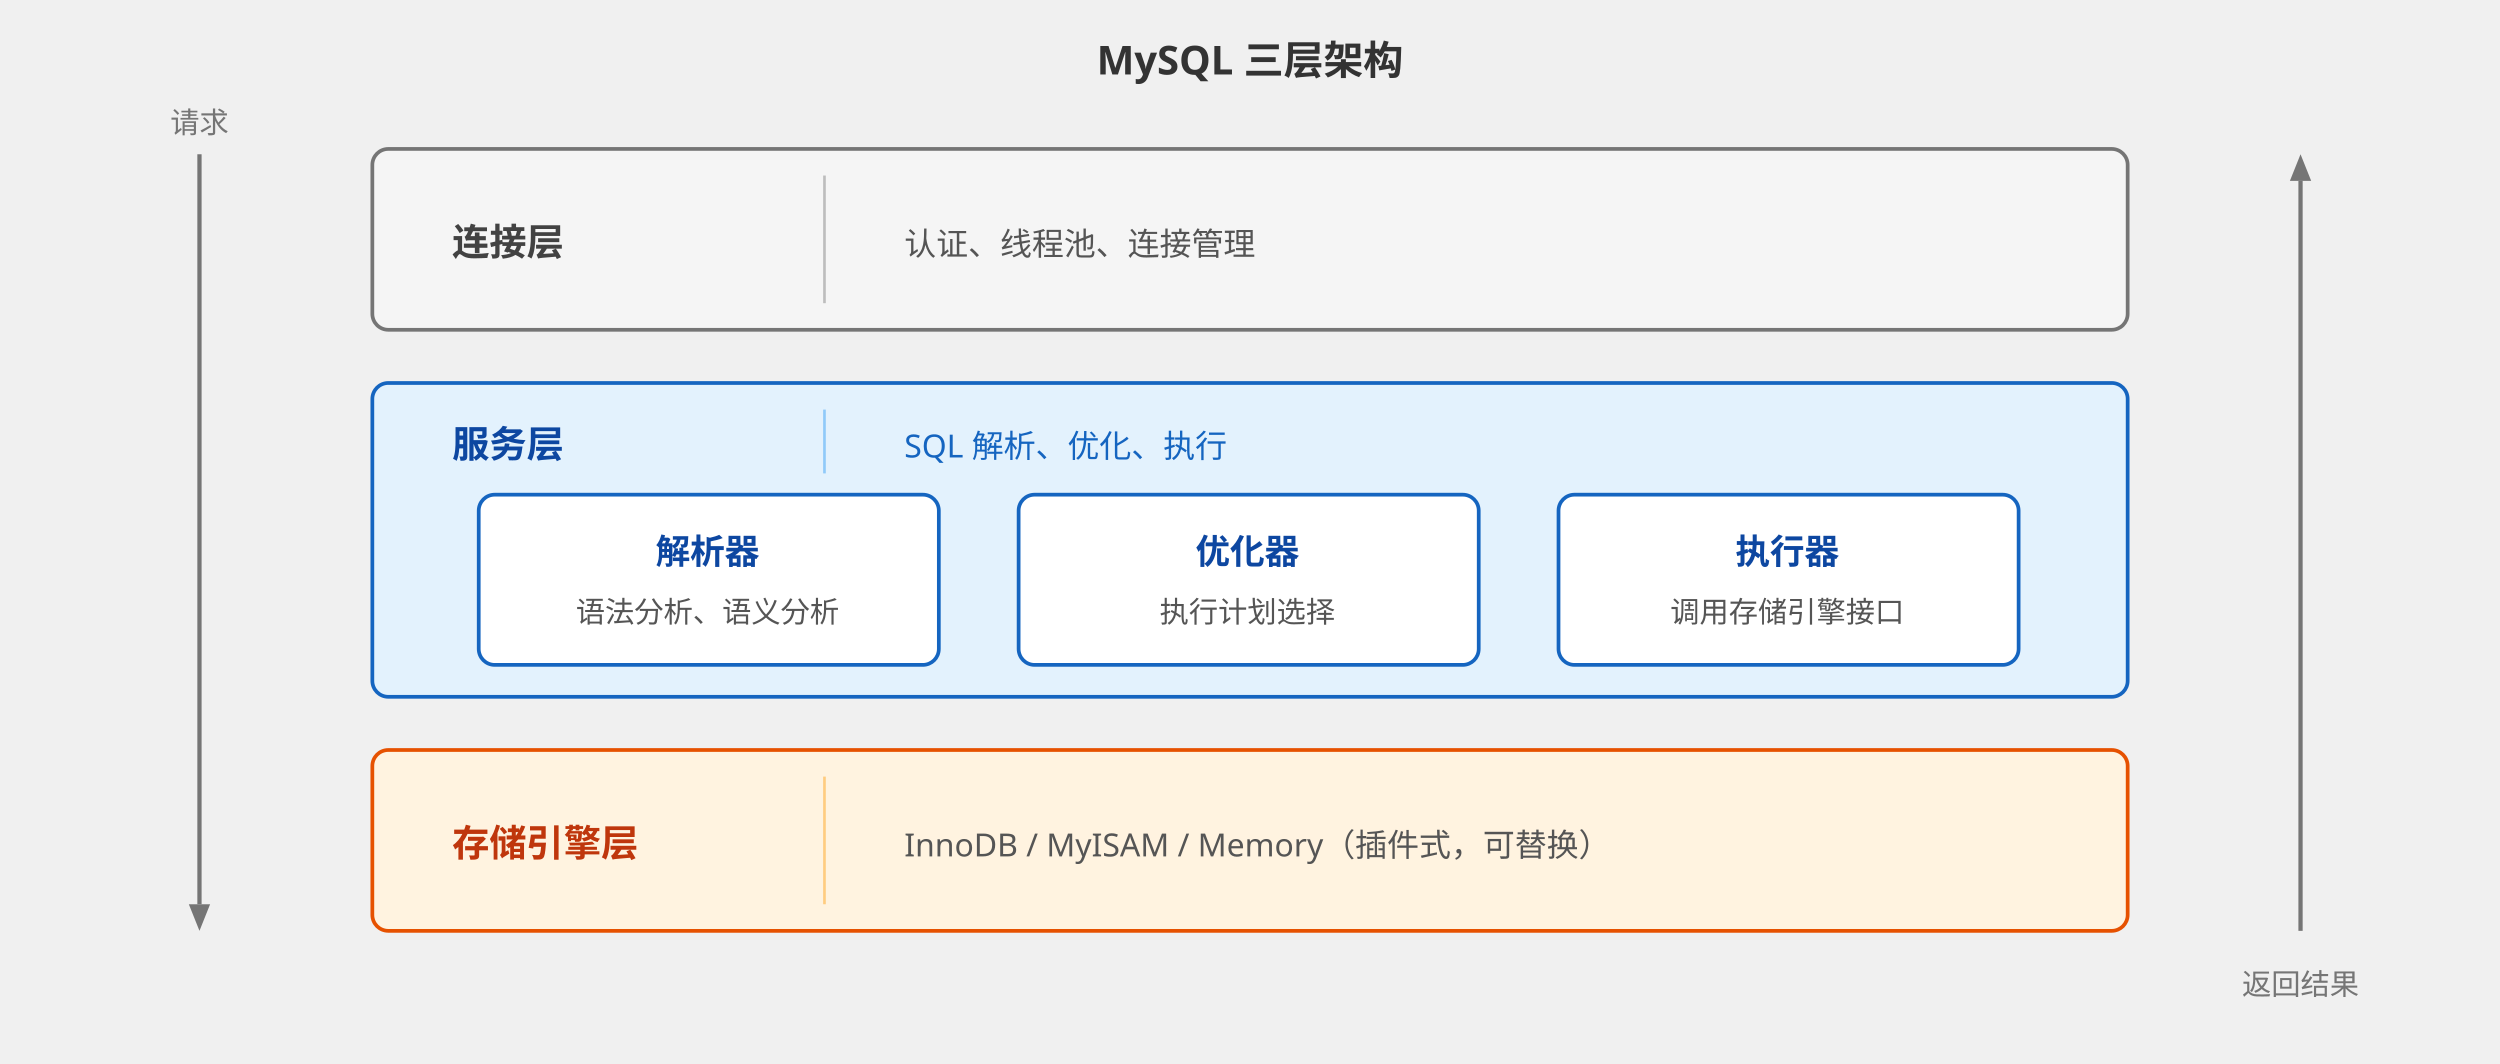
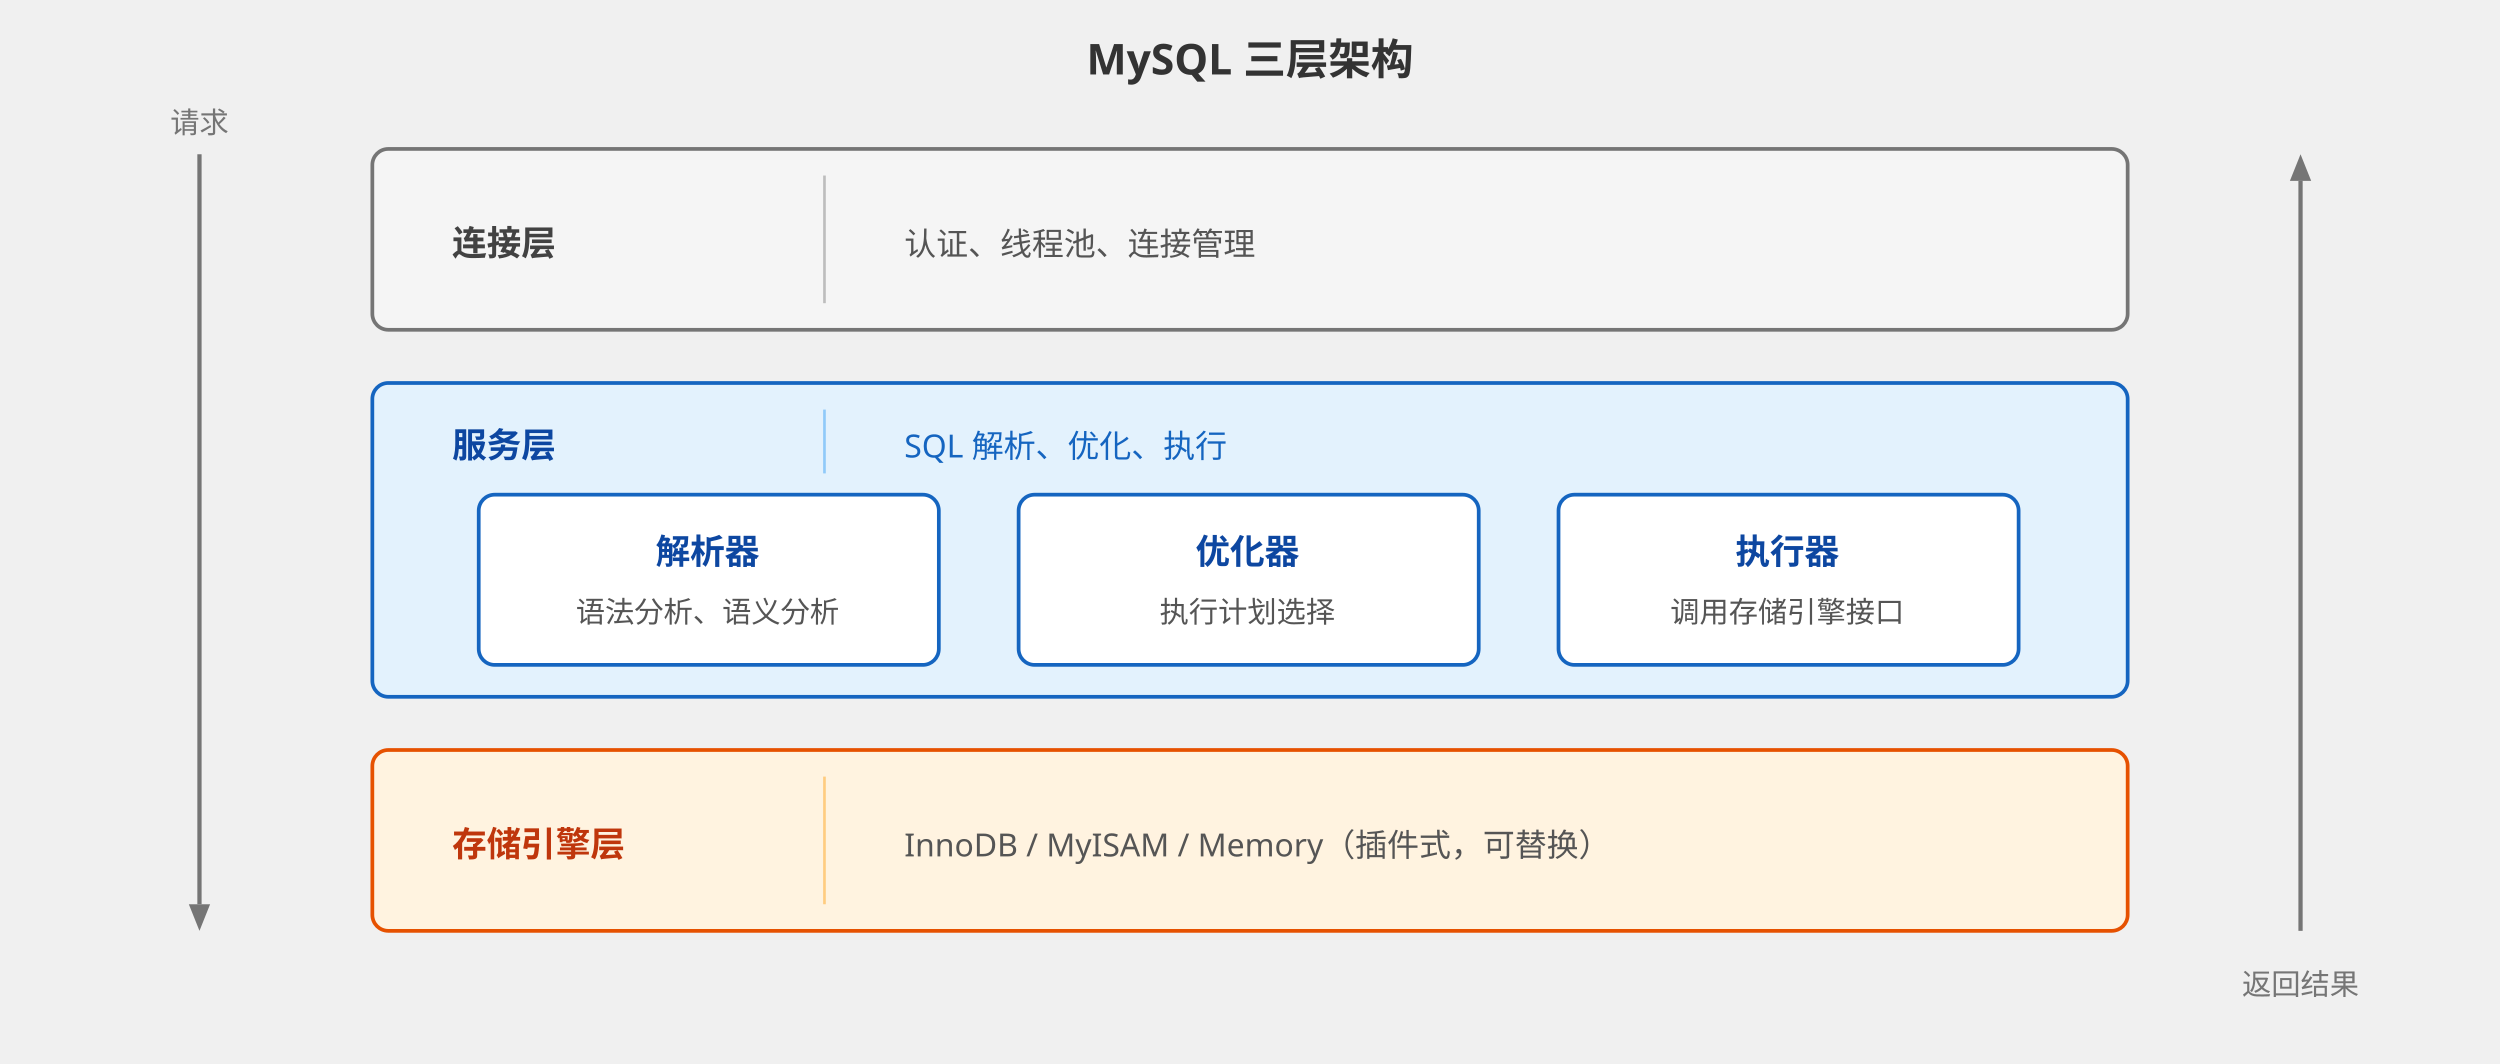
<svg xmlns="http://www.w3.org/2000/svg" width="940" height="400" viewBox="0 0 940 400" font-family="'Noto Sans SC','PingFang SC','Microsoft YaHei',sans-serif" font-size="12">
  <defs>
    <marker id="arrGray" markerWidth="10" markerHeight="8" refX="0" refY="4" orient="auto" markerUnits="userSpaceOnUse">
      <path d="M0,0 L10,4 L0,8 Z" fill="#757575" />
    </marker>
  </defs>
-   <text x="470" y="28" text-anchor="middle" font-size="15" font-weight="bold" fill="#333333">MySQL 三层架构</text>
+   <text x="470" y="28" text-anchor="middle" font-size="16" font-weight="bold" fill="#333333">MySQL 三层架构</text>
  <text x="75" y="50" text-anchor="middle" font-size="11" fill="#757575">请求</text>
  <line x1="75" y1="58" x2="75" y2="340" stroke="#757575" stroke-width="1.6" marker-end="url(#arrGray)" />
  <text x="865" y="374" text-anchor="middle" font-size="11" fill="#757575">返回结果</text>
  <line x1="865" y1="350" x2="865" y2="68" stroke="#757575" stroke-width="1.6" marker-end="url(#arrGray)" />
  <rect x="140" y="56" width="660" height="68" rx="6" fill="#f5f5f5" stroke="#757575" stroke-width="1.4" />
  <line x1="310" y1="66" x2="310" y2="114" stroke="#bdbdbd" stroke-width="1" />
-   <text x="170" y="96" font-size="14" font-weight="bold" fill="#424242">连接层</text>
+   <text x="170" y="96" font-size="13" font-weight="bold" fill="#424242">连接层</text>
  <text x="340" y="96" fill="#555555">认证、线程池、连接管理</text>
  <rect x="140" y="144" width="660" height="118" rx="6" fill="#e3f2fd" stroke="#1565c0" stroke-width="1.4" />
  <line x1="310" y1="154" x2="310" y2="178" stroke="#90caf9" stroke-width="1" />
-   <text x="170" y="172" font-size="14" font-weight="bold" fill="#0d47a1">服务层</text>
+   <text x="170" y="172" font-size="13" font-weight="bold" fill="#0d47a1">服务层</text>
  <text x="340" y="172" fill="#1565c0">SQL 解析、优化、执行</text>
  <rect x="180" y="186" width="173" height="64" rx="6" fill="#ffffff" stroke="#1565c0" stroke-width="1.4" />
  <text x="266" y="212" text-anchor="middle" font-size="13" font-weight="bold" fill="#0d47a1">解析器</text>
  <text x="266" y="234" text-anchor="middle" font-size="11" fill="#555555">语法分析、语义分析</text>
  <rect x="383" y="186" width="173" height="64" rx="6" fill="#ffffff" stroke="#1565c0" stroke-width="1.4" />
  <text x="469" y="212" text-anchor="middle" font-size="13" font-weight="bold" fill="#0d47a1">优化器</text>
  <text x="469" y="234" text-anchor="middle" font-size="11" fill="#555555">执行计划选择</text>
  <rect x="586" y="186" width="173" height="64" rx="6" fill="#ffffff" stroke="#1565c0" stroke-width="1.4" />
  <text x="672" y="212" text-anchor="middle" font-size="13" font-weight="bold" fill="#0d47a1">执行器</text>
  <text x="672" y="234" text-anchor="middle" font-size="11" fill="#555555">调用存储引擎接口</text>
  <rect x="140" y="282" width="660" height="68" rx="6" fill="#fff3e0" stroke="#e65100" stroke-width="1.4" />
  <line x1="310" y1="292" x2="310" y2="340" stroke="#ffcc80" stroke-width="1" />
-   <text x="170" y="322" font-size="14" font-weight="bold" fill="#bf360c">存储引擎层</text>
+   <text x="170" y="322" font-size="13" font-weight="bold" fill="#bf360c">存储引擎层</text>
  <text x="340" y="322" fill="#555555">InnoDB / MyISAM / Memory（插件式，可替换）</text>
</svg>
